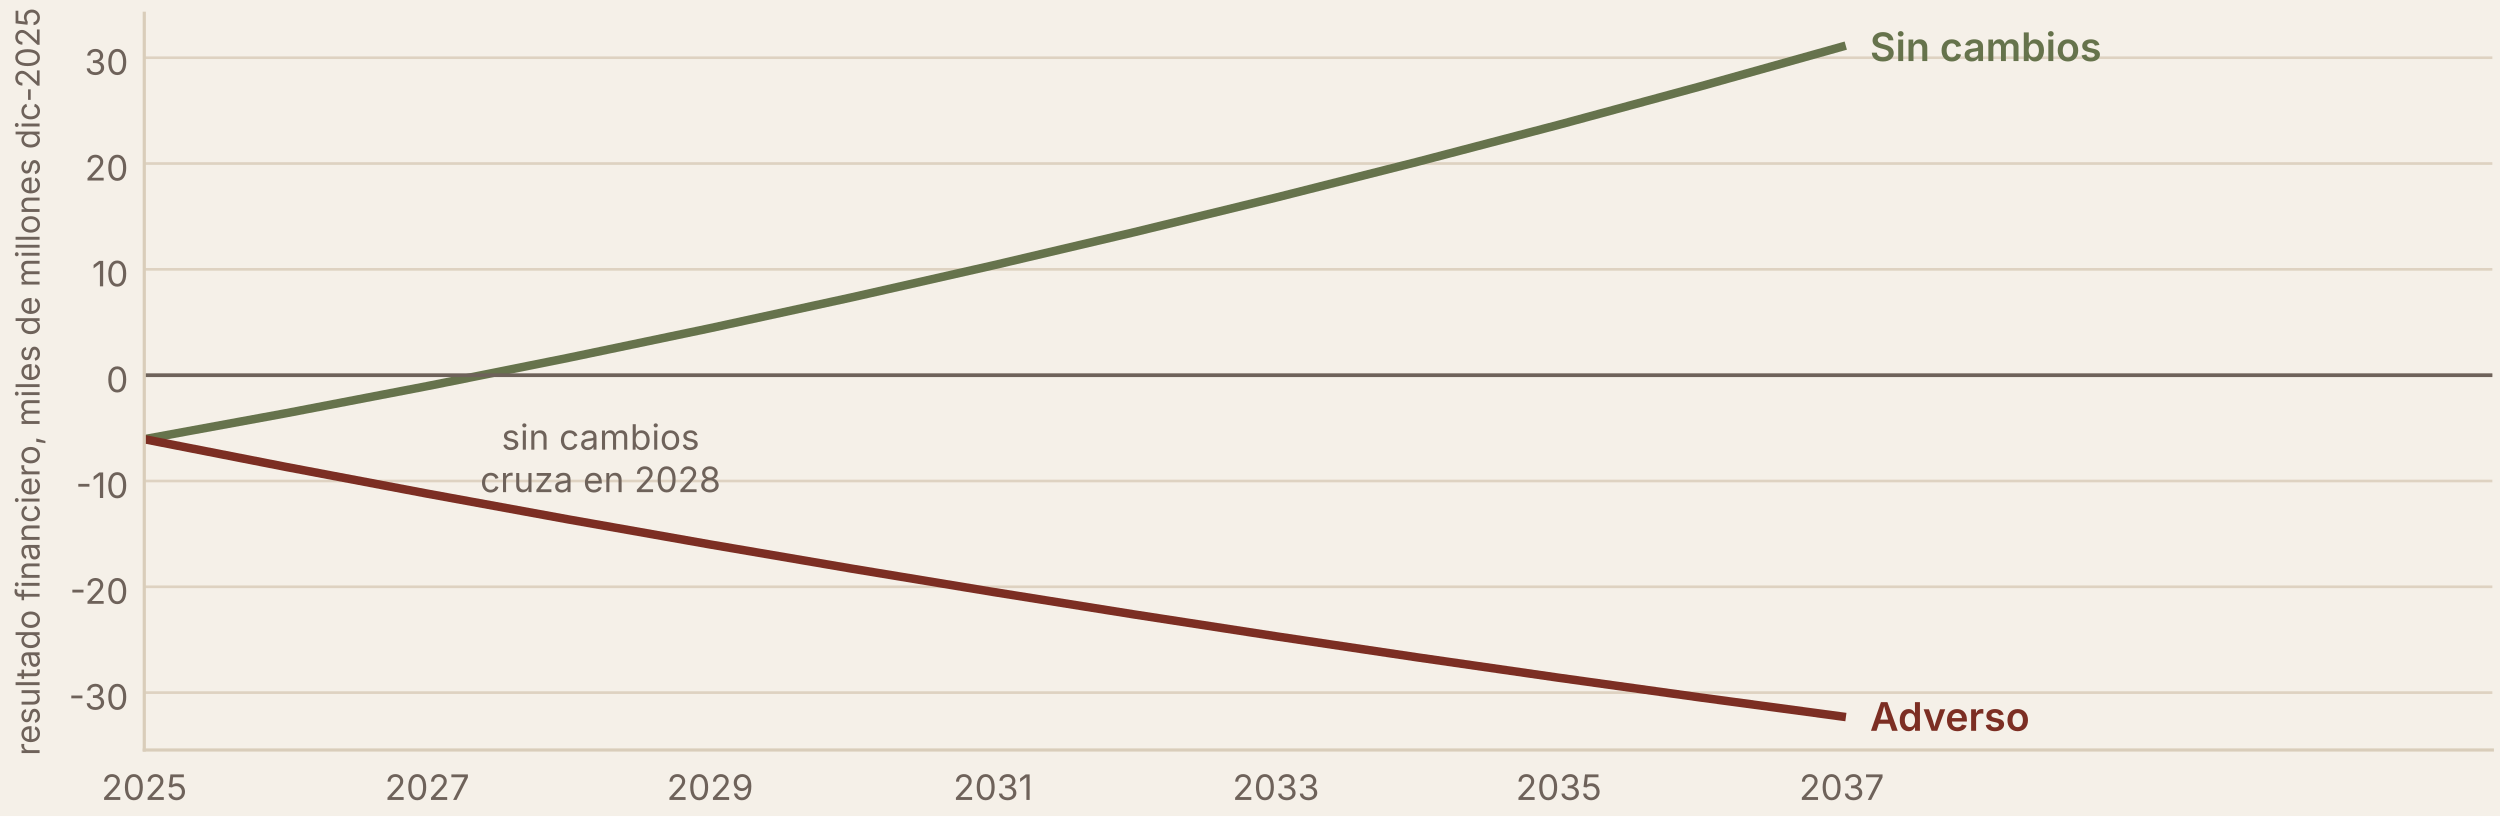
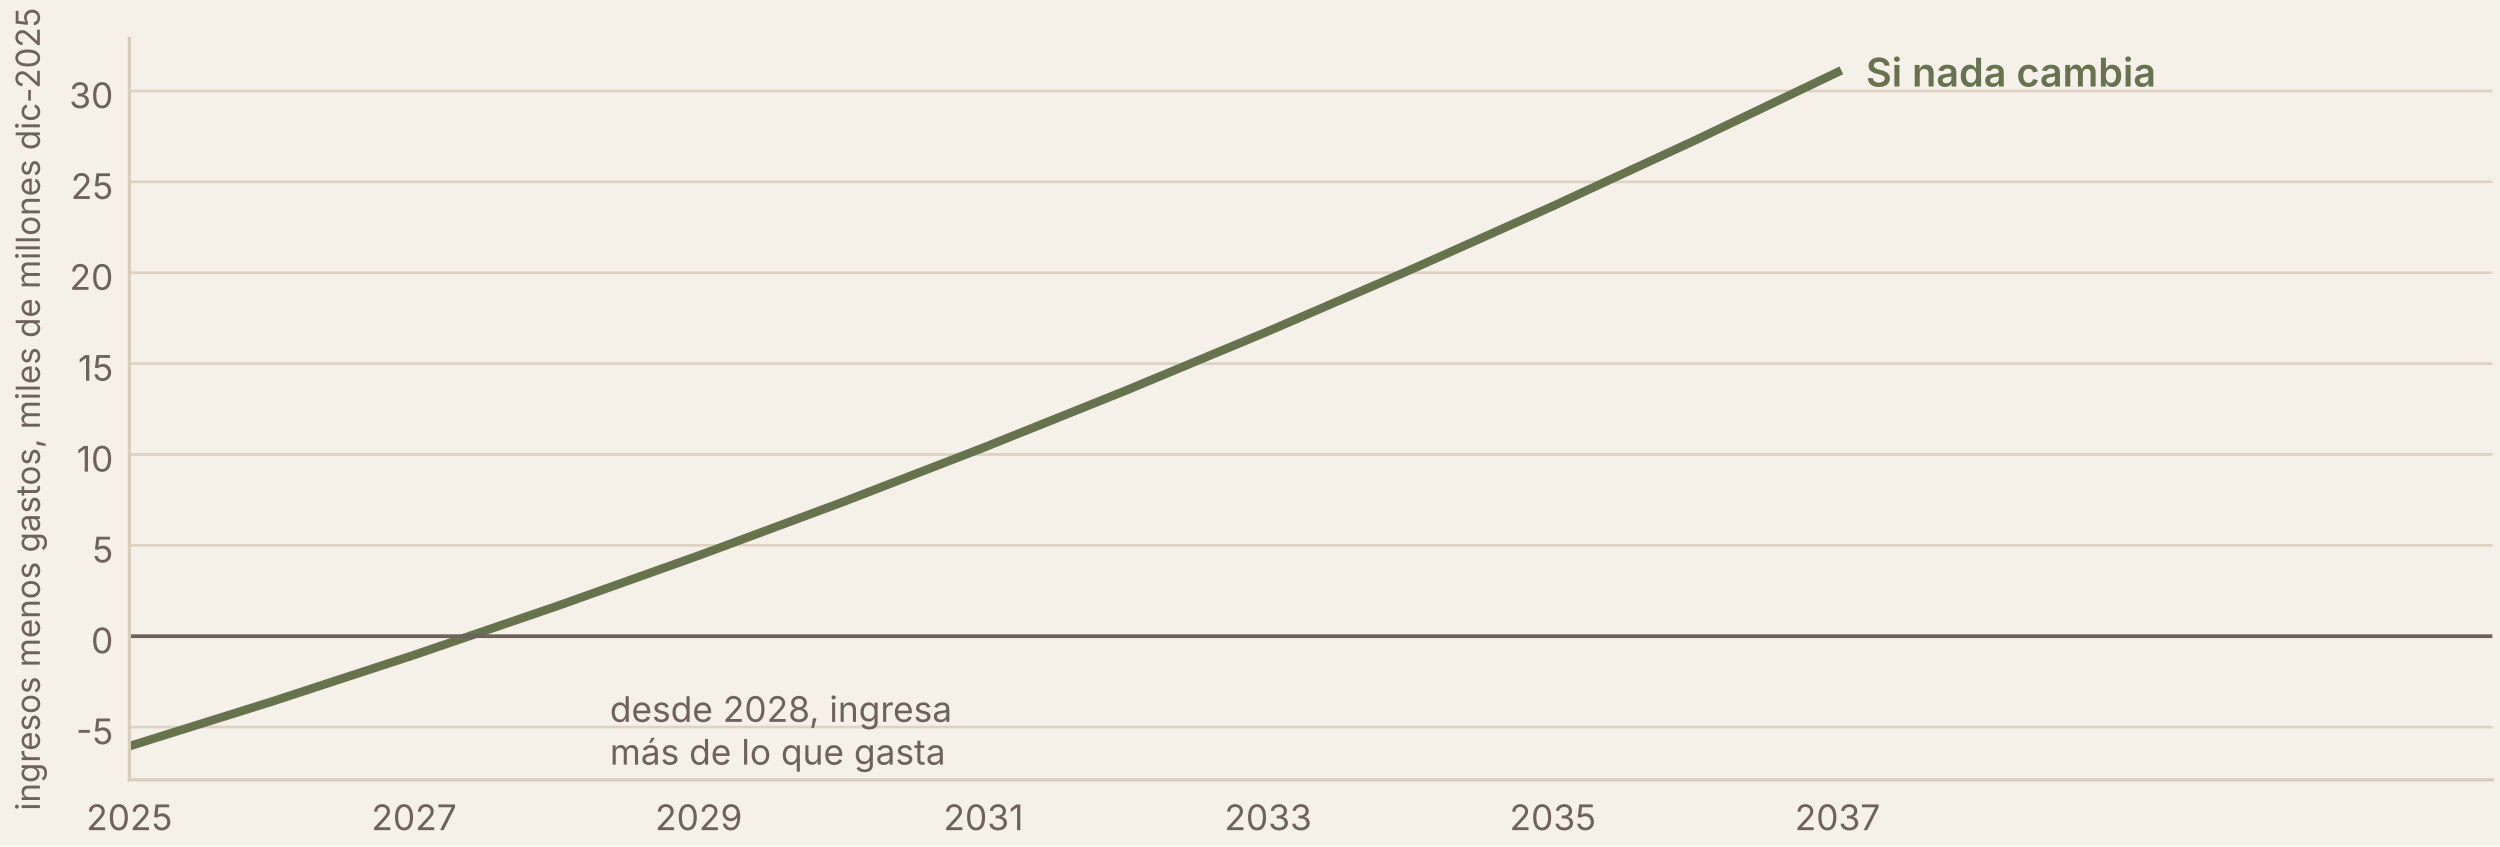
- <svg xmlns="http://www.w3.org/2000/svg" width="470.334pt" height="153.524pt" viewBox="0 0 470.334 153.524" version="1.1">
+ <svg xmlns="http://www.w3.org/2000/svg" width="467.372pt" height="158.22pt" viewBox="0 0 467.372 158.22" version="1.1">
  <defs>
    <style type="text/css">*{stroke-linejoin: round; stroke-linecap: butt}</style>
  </defs>
  <g id="figure_1">
    <g id="patch_1">
-       <path d="M 0 153.524  L 470.334 153.524  L 470.334 0  L 0 0  z " style="fill: #f5f0e8" />
+       <path d="M 0 158.22  L 467.372 158.22  L 467.372 0  L 0 0  z " style="fill: #f5f0e8" />
    </g>
    <g id="axes_1">
      <g id="patch_2">
-         <path d="M 27.144 141.098  L 468.894 141.098  L 468.894 2.498  L 27.144 2.498  z " style="fill: #f5f0e8" />
+         <path d="M 24.182 145.794  L 465.932 145.794  L 465.932 7.194  L 24.182 7.194  z " style="fill: #f5f0e8" />
      </g>
      <g id="matplotlib.axis_1">
        <g id="xtick_1">
          <g id="line2d_1" />
          <g id="text_1">
-             <text style="font-size: 6.6px; font-family: 'Inter'; text-anchor: middle; fill: #6e625a" x="27.144" y="150.492" transform="rotate(-0 27.14423 150.4921)">2025</text>
+             <text style="font-size: 6.6px; font-family: 'Inter'; text-anchor: middle; fill: #6e625a" x="24.182" y="155.188" transform="rotate(-0 24.18248 155.1877)">2025</text>
          </g>
        </g>
        <g id="xtick_2">
          <g id="line2d_2" />
          <g id="text_2">
-             <text style="font-size: 6.6px; font-family: 'Inter'; text-anchor: middle; fill: #6e625a" x="80.367" y="150.492" transform="rotate(-0 80.36712 150.4921)">2027</text>
+             <text style="font-size: 6.6px; font-family: 'Inter'; text-anchor: middle; fill: #6e625a" x="77.405" y="155.188" transform="rotate(-0 77.40537 155.1877)">2027</text>
          </g>
        </g>
        <g id="xtick_3">
          <g id="line2d_3" />
          <g id="text_3">
-             <text style="font-size: 6.6px; font-family: 'Inter'; text-anchor: middle; fill: #6e625a" x="133.59" y="150.492" transform="rotate(-0 133.59 150.4921)">2029</text>
+             <text style="font-size: 6.6px; font-family: 'Inter'; text-anchor: middle; fill: #6e625a" x="130.628" y="155.188" transform="rotate(-0 130.6283 155.1877)">2029</text>
          </g>
        </g>
        <g id="xtick_4">
          <g id="line2d_4" />
          <g id="text_4">
-             <text style="font-size: 6.6px; font-family: 'Inter'; text-anchor: middle; fill: #6e625a" x="186.813" y="150.492" transform="rotate(-0 186.8129 150.4921)">2031</text>
+             <text style="font-size: 6.6px; font-family: 'Inter'; text-anchor: middle; fill: #6e625a" x="183.851" y="155.188" transform="rotate(-0 183.8512 155.1877)">2031</text>
          </g>
        </g>
        <g id="xtick_5">
          <g id="line2d_5" />
          <g id="text_5">
-             <text style="font-size: 6.6px; font-family: 'Inter'; text-anchor: middle; fill: #6e625a" x="240.036" y="150.492" transform="rotate(-0 240.0358 150.4921)">2033</text>
+             <text style="font-size: 6.6px; font-family: 'Inter'; text-anchor: middle; fill: #6e625a" x="237.074" y="155.188" transform="rotate(-0 237.074 155.1877)">2033</text>
          </g>
        </g>
        <g id="xtick_6">
          <g id="line2d_6" />
          <g id="text_6">
-             <text style="font-size: 6.6px; font-family: 'Inter'; text-anchor: middle; fill: #6e625a" x="293.259" y="150.492" transform="rotate(-0 293.2587 150.4921)">2035</text>
+             <text style="font-size: 6.6px; font-family: 'Inter'; text-anchor: middle; fill: #6e625a" x="290.297" y="155.188" transform="rotate(-0 290.2969 155.1877)">2035</text>
          </g>
        </g>
        <g id="xtick_7">
          <g id="line2d_7" />
          <g id="text_7">
-             <text style="font-size: 6.6px; font-family: 'Inter'; text-anchor: middle; fill: #6e625a" x="346.482" y="150.492" transform="rotate(-0 346.4816 150.4921)">2037</text>
+             <text style="font-size: 6.6px; font-family: 'Inter'; text-anchor: middle; fill: #6e625a" x="343.52" y="155.188" transform="rotate(-0 343.5198 155.1877)">2037</text>
          </g>
        </g>
      </g>
      <g id="matplotlib.axis_2">
        <g id="ytick_1">
          <g id="line2d_8">
-             <path d="M 27.144 130.306  L 468.894 130.306  " clip-path="url(#pf99638671f)" style="fill: none; stroke: #d9cdba; stroke-opacity: 0.85; stroke-width: 0.5; stroke-linecap: square" />
+             <path d="M 24.182 135.923  L 465.932 135.923  " clip-path="url(#p11b5c6f4a9)" style="fill: none; stroke: #d9cdba; stroke-opacity: 0.85; stroke-width: 0.5; stroke-linecap: square" />
          </g>
          <g id="line2d_9" />
          <g id="text_8">
-             <text style="font-size: 6.6px; font-family: 'Inter'; text-anchor: end; fill: #6e625a" x="24.144" y="133.503" transform="rotate(-0 24.14423 133.503)">-30</text>
+             <text style="font-size: 6.6px; font-family: 'Inter'; text-anchor: end; fill: #6e625a" x="21.182" y="139.12" transform="rotate(-0 21.18248 139.1198)">-5</text>
          </g>
        </g>
        <g id="ytick_2">
          <g id="line2d_10">
-             <path d="M 27.144 110.398  L 468.894 110.398  " clip-path="url(#pf99638671f)" style="fill: none; stroke: #d9cdba; stroke-opacity: 0.85; stroke-width: 0.5; stroke-linecap: square" />
+             <path d="M 24.182 118.936  L 465.932 118.936  " clip-path="url(#p11b5c6f4a9)" style="fill: none; stroke: #d9cdba; stroke-opacity: 0.85; stroke-width: 0.5; stroke-linecap: square" />
          </g>
          <g id="line2d_11" />
          <g id="text_9">
-             <text style="font-size: 6.6px; font-family: 'Inter'; text-anchor: end; fill: #6e625a" x="24.144" y="113.595" transform="rotate(-0 24.14423 113.5952)">-20</text>
+             <text style="font-size: 6.6px; font-family: 'Inter'; text-anchor: end; fill: #6e625a" x="21.182" y="122.132" transform="rotate(-0 21.18248 122.1324)">0</text>
          </g>
        </g>
        <g id="ytick_3">
          <g id="line2d_12">
-             <path d="M 27.144 90.491  L 468.894 90.491  " clip-path="url(#pf99638671f)" style="fill: none; stroke: #d9cdba; stroke-opacity: 0.85; stroke-width: 0.5; stroke-linecap: square" />
+             <path d="M 24.182 101.948  L 465.932 101.948  " clip-path="url(#p11b5c6f4a9)" style="fill: none; stroke: #d9cdba; stroke-opacity: 0.85; stroke-width: 0.5; stroke-linecap: square" />
          </g>
          <g id="line2d_13" />
          <g id="text_10">
-             <text style="font-size: 6.6px; font-family: 'Inter'; text-anchor: end; fill: #6e625a" x="24.144" y="93.687" transform="rotate(-0 24.14423 93.68744)">-10</text>
+             <text style="font-size: 6.6px; font-family: 'Inter'; text-anchor: end; fill: #6e625a" x="21.182" y="105.145" transform="rotate(-0 21.18248 105.145)">5</text>
          </g>
        </g>
        <g id="ytick_4">
          <g id="line2d_14">
-             <path d="M 27.144 70.583  L 468.894 70.583  " clip-path="url(#pf99638671f)" style="fill: none; stroke: #d9cdba; stroke-opacity: 0.85; stroke-width: 0.5; stroke-linecap: square" />
+             <path d="M 24.182 84.961  L 465.932 84.961  " clip-path="url(#p11b5c6f4a9)" style="fill: none; stroke: #d9cdba; stroke-opacity: 0.85; stroke-width: 0.5; stroke-linecap: square" />
          </g>
          <g id="line2d_15" />
          <g id="text_11">
-             <text style="font-size: 6.6px; font-family: 'Inter'; text-anchor: end; fill: #6e625a" x="24.144" y="73.78" transform="rotate(-0 24.14423 73.77964)">0</text>
+             <text style="font-size: 6.6px; font-family: 'Inter'; text-anchor: end; fill: #6e625a" x="21.182" y="88.158" transform="rotate(-0 21.18248 88.15765)">10</text>
          </g>
        </g>
        <g id="ytick_5">
          <g id="line2d_16">
-             <path d="M 27.144 50.675  L 468.894 50.675  " clip-path="url(#pf99638671f)" style="fill: none; stroke: #d9cdba; stroke-opacity: 0.85; stroke-width: 0.5; stroke-linecap: square" />
+             <path d="M 24.182 67.973  L 465.932 67.973  " clip-path="url(#p11b5c6f4a9)" style="fill: none; stroke: #d9cdba; stroke-opacity: 0.85; stroke-width: 0.5; stroke-linecap: square" />
          </g>
          <g id="line2d_17" />
          <g id="text_12">
-             <text style="font-size: 6.6px; font-family: 'Inter'; text-anchor: end; fill: #6e625a" x="24.144" y="53.872" transform="rotate(-0 24.14423 53.87184)">10</text>
+             <text style="font-size: 6.6px; font-family: 'Inter'; text-anchor: end; fill: #6e625a" x="21.182" y="71.17" transform="rotate(-0 21.18248 71.17026)">15</text>
          </g>
        </g>
        <g id="ytick_6">
          <g id="line2d_18">
-             <path d="M 27.144 30.767  L 468.894 30.767  " clip-path="url(#pf99638671f)" style="fill: none; stroke: #d9cdba; stroke-opacity: 0.85; stroke-width: 0.5; stroke-linecap: square" />
+             <path d="M 24.182 50.986  L 465.932 50.986  " clip-path="url(#p11b5c6f4a9)" style="fill: none; stroke: #d9cdba; stroke-opacity: 0.85; stroke-width: 0.5; stroke-linecap: square" />
          </g>
          <g id="line2d_19" />
          <g id="text_13">
-             <text style="font-size: 6.6px; font-family: 'Inter'; text-anchor: end; fill: #6e625a" x="24.144" y="33.964" transform="rotate(-0 24.14423 33.96404)">20</text>
+             <text style="font-size: 6.6px; font-family: 'Inter'; text-anchor: end; fill: #6e625a" x="21.182" y="54.183" transform="rotate(-0 21.18248 54.18287)">20</text>
          </g>
        </g>
        <g id="ytick_7">
          <g id="line2d_20">
-             <path d="M 27.144 10.859  L 468.894 10.859  " clip-path="url(#pf99638671f)" style="fill: none; stroke: #d9cdba; stroke-opacity: 0.85; stroke-width: 0.5; stroke-linecap: square" />
+             <path d="M 24.182 33.999  L 465.932 33.999  " clip-path="url(#p11b5c6f4a9)" style="fill: none; stroke: #d9cdba; stroke-opacity: 0.85; stroke-width: 0.5; stroke-linecap: square" />
          </g>
          <g id="line2d_21" />
          <g id="text_14">
-             <text style="font-size: 6.6px; font-family: 'Inter'; text-anchor: end; fill: #6e625a" x="24.144" y="14.056" transform="rotate(-0 24.14423 14.05625)">30</text>
+             <text style="font-size: 6.6px; font-family: 'Inter'; text-anchor: end; fill: #6e625a" x="21.182" y="37.195" transform="rotate(-0 21.18248 37.19548)">25</text>
          </g>
        </g>
-         <g id="text_15">
-           <text style="font-size: 6.2px; font-family: 'Inter'; text-anchor: middle; fill: #6e625a" x="7.446" y="71.798" transform="rotate(-90 7.44625 71.79837)">resultado financiero, miles de millones dic-2025</text>
+         <g id="ytick_8">
+           <g id="line2d_22">
+             <path d="M 24.182 17.011  L 465.932 17.011  " clip-path="url(#p11b5c6f4a9)" style="fill: none; stroke: #d9cdba; stroke-opacity: 0.85; stroke-width: 0.5; stroke-linecap: square" />
+           </g>
+           <g id="line2d_23" />
+           <g id="text_15">
+             <text style="font-size: 6.6px; font-family: 'Inter'; text-anchor: end; fill: #6e625a" x="21.182" y="20.208" transform="rotate(-0 21.18248 20.20809)">30</text>
+           </g>
+         </g>
+         <g id="text_16">
+           <text style="font-size: 6.2px; font-family: 'Inter'; text-anchor: middle; fill: #6e625a" x="7.446" y="76.494" transform="rotate(-90 7.44625 76.49391)">ingresos menos gastos, miles de millones dic-2025</text>
        </g>
      </g>
-       <g id="line2d_22">
-         <path d="M 27.144 82.629  L 53.756 77.748  L 80.367 72.641  L 106.979 67.307  L 133.59 61.745  L 160.201 55.953  L 186.813 49.929  L 213.424 43.671  L 240.036 37.177  L 266.647 30.445  L 293.259 23.473  L 319.87 16.258  L 346.482 8.798  " clip-path="url(#pf99638671f)" style="fill: none; stroke: #66734c; stroke-width: 1.6; stroke-linecap: square" />
+       <g id="line2d_24">
+         <path d="M 24.182 139.494  L 50.794 131.163  L 77.405 122.448  L 104.017 113.346  L 130.628 103.853  L 157.24 93.968  L 183.851 83.687  L 210.463 73.007  L 237.074 61.925  L 263.685 50.436  L 290.297 38.537  L 316.908 26.224  L 343.52 13.494  " clip-path="url(#p11b5c6f4a9)" style="fill: none; stroke: #66734c; stroke-width: 1.6; stroke-linecap: square" />
      </g>
-       <g id="line2d_23">
-         <path d="M 27.144 82.629  L 53.756 87.836  L 80.367 92.868  L 106.979 97.73  L 133.59 102.43  L 160.201 106.972  L 186.813 111.362  L 213.424 115.606  L 240.036 119.708  L 266.647 123.673  L 293.259 127.507  L 319.87 131.214  L 346.482 134.798  " clip-path="url(#pf99638671f)" style="fill: none; stroke: #7c2e23; stroke-width: 1.6; stroke-linecap: square" />
-       </g>
-       <g id="line2d_24">
-         <path d="M 27.144 70.583  L 468.894 70.583  " clip-path="url(#pf99638671f)" style="fill: none; stroke: #6e625a; stroke-width: 0.7; stroke-linecap: square" />
+       <g id="line2d_25">
+         <path d="M 24.182 118.936  L 465.932 118.936  " clip-path="url(#p11b5c6f4a9)" style="fill: none; stroke: #6e625a; stroke-width: 0.7; stroke-linecap: square" />
      </g>
      <g id="patch_3">
-         <path d="M 27.144 141.098  L 27.144 2.498  " style="fill: none; stroke: #d9cdba; stroke-width: 0.6; stroke-linejoin: miter; stroke-linecap: square" />
+         <path d="M 24.182 145.794  L 24.182 7.194  " style="fill: none; stroke: #d9cdba; stroke-width: 0.6; stroke-linejoin: miter; stroke-linecap: square" />
      </g>
      <g id="patch_4">
-         <path d="M 27.144 141.098  L 468.894 141.098  " style="fill: none; stroke: #d9cdba; stroke-width: 0.6; stroke-linejoin: miter; stroke-linecap: square" />
-       </g>
-       <g id="text_16">
-         <text style="font-weight: 600; font-size: 7.4px; font-family: 'Inter'; text-anchor: start; fill: #66734c" x="351.804" y="11.49" transform="rotate(-0 351.8039 11.49027)"> Sin cambios</text>
+         <path d="M 24.182 145.794  L 465.932 145.794  " style="fill: none; stroke: #d9cdba; stroke-width: 0.6; stroke-linejoin: miter; stroke-linecap: square" />
      </g>
      <g id="text_17">
-         <text style="font-weight: 600; font-size: 7.4px; font-family: 'Inter'; text-anchor: start; fill: #7c2e23" x="351.804" y="137.49" transform="rotate(-0 351.8039 137.4903)"> Adverso</text>
+         <text style="font-weight: 600; font-size: 7.4px; font-family: 'Inter'; text-anchor: start; fill: #66734c" x="348.842" y="16.186" transform="rotate(-0 348.8421 16.1858)"> Si nada cambia</text>
      </g>
      <g id="text_18">
-         <text style="font-size: 6.6px; font-family: 'Inter'; fill: #6e625a" transform="translate(94.3578 84.59702)">sin cambios</text>
-         <text style="font-size: 6.6px; font-family: 'Inter'; fill: #6e625a" transform="translate(90.34675 92.58276)">cruza en 2028</text>
+         <text style="font-size: 6.6px; font-family: 'Inter'; fill: #6e625a" transform="translate(114.0168 134.9498)">desde 2028, ingresa</text>
+         <text style="font-size: 6.6px; font-family: 'Inter'; fill: #6e625a" transform="translate(114.0168 142.9356)">más de lo que gasta</text>
      </g>
    </g>
  </g>
  <defs>
-     <clipPath id="pf99638671f">
-       <rect x="27.144" y="2.498" width="441.75" height="138.6" />
+     <clipPath id="p11b5c6f4a9">
+       <rect x="24.182" y="7.194" width="441.75" height="138.6" />
    </clipPath>
  </defs>
</svg>
